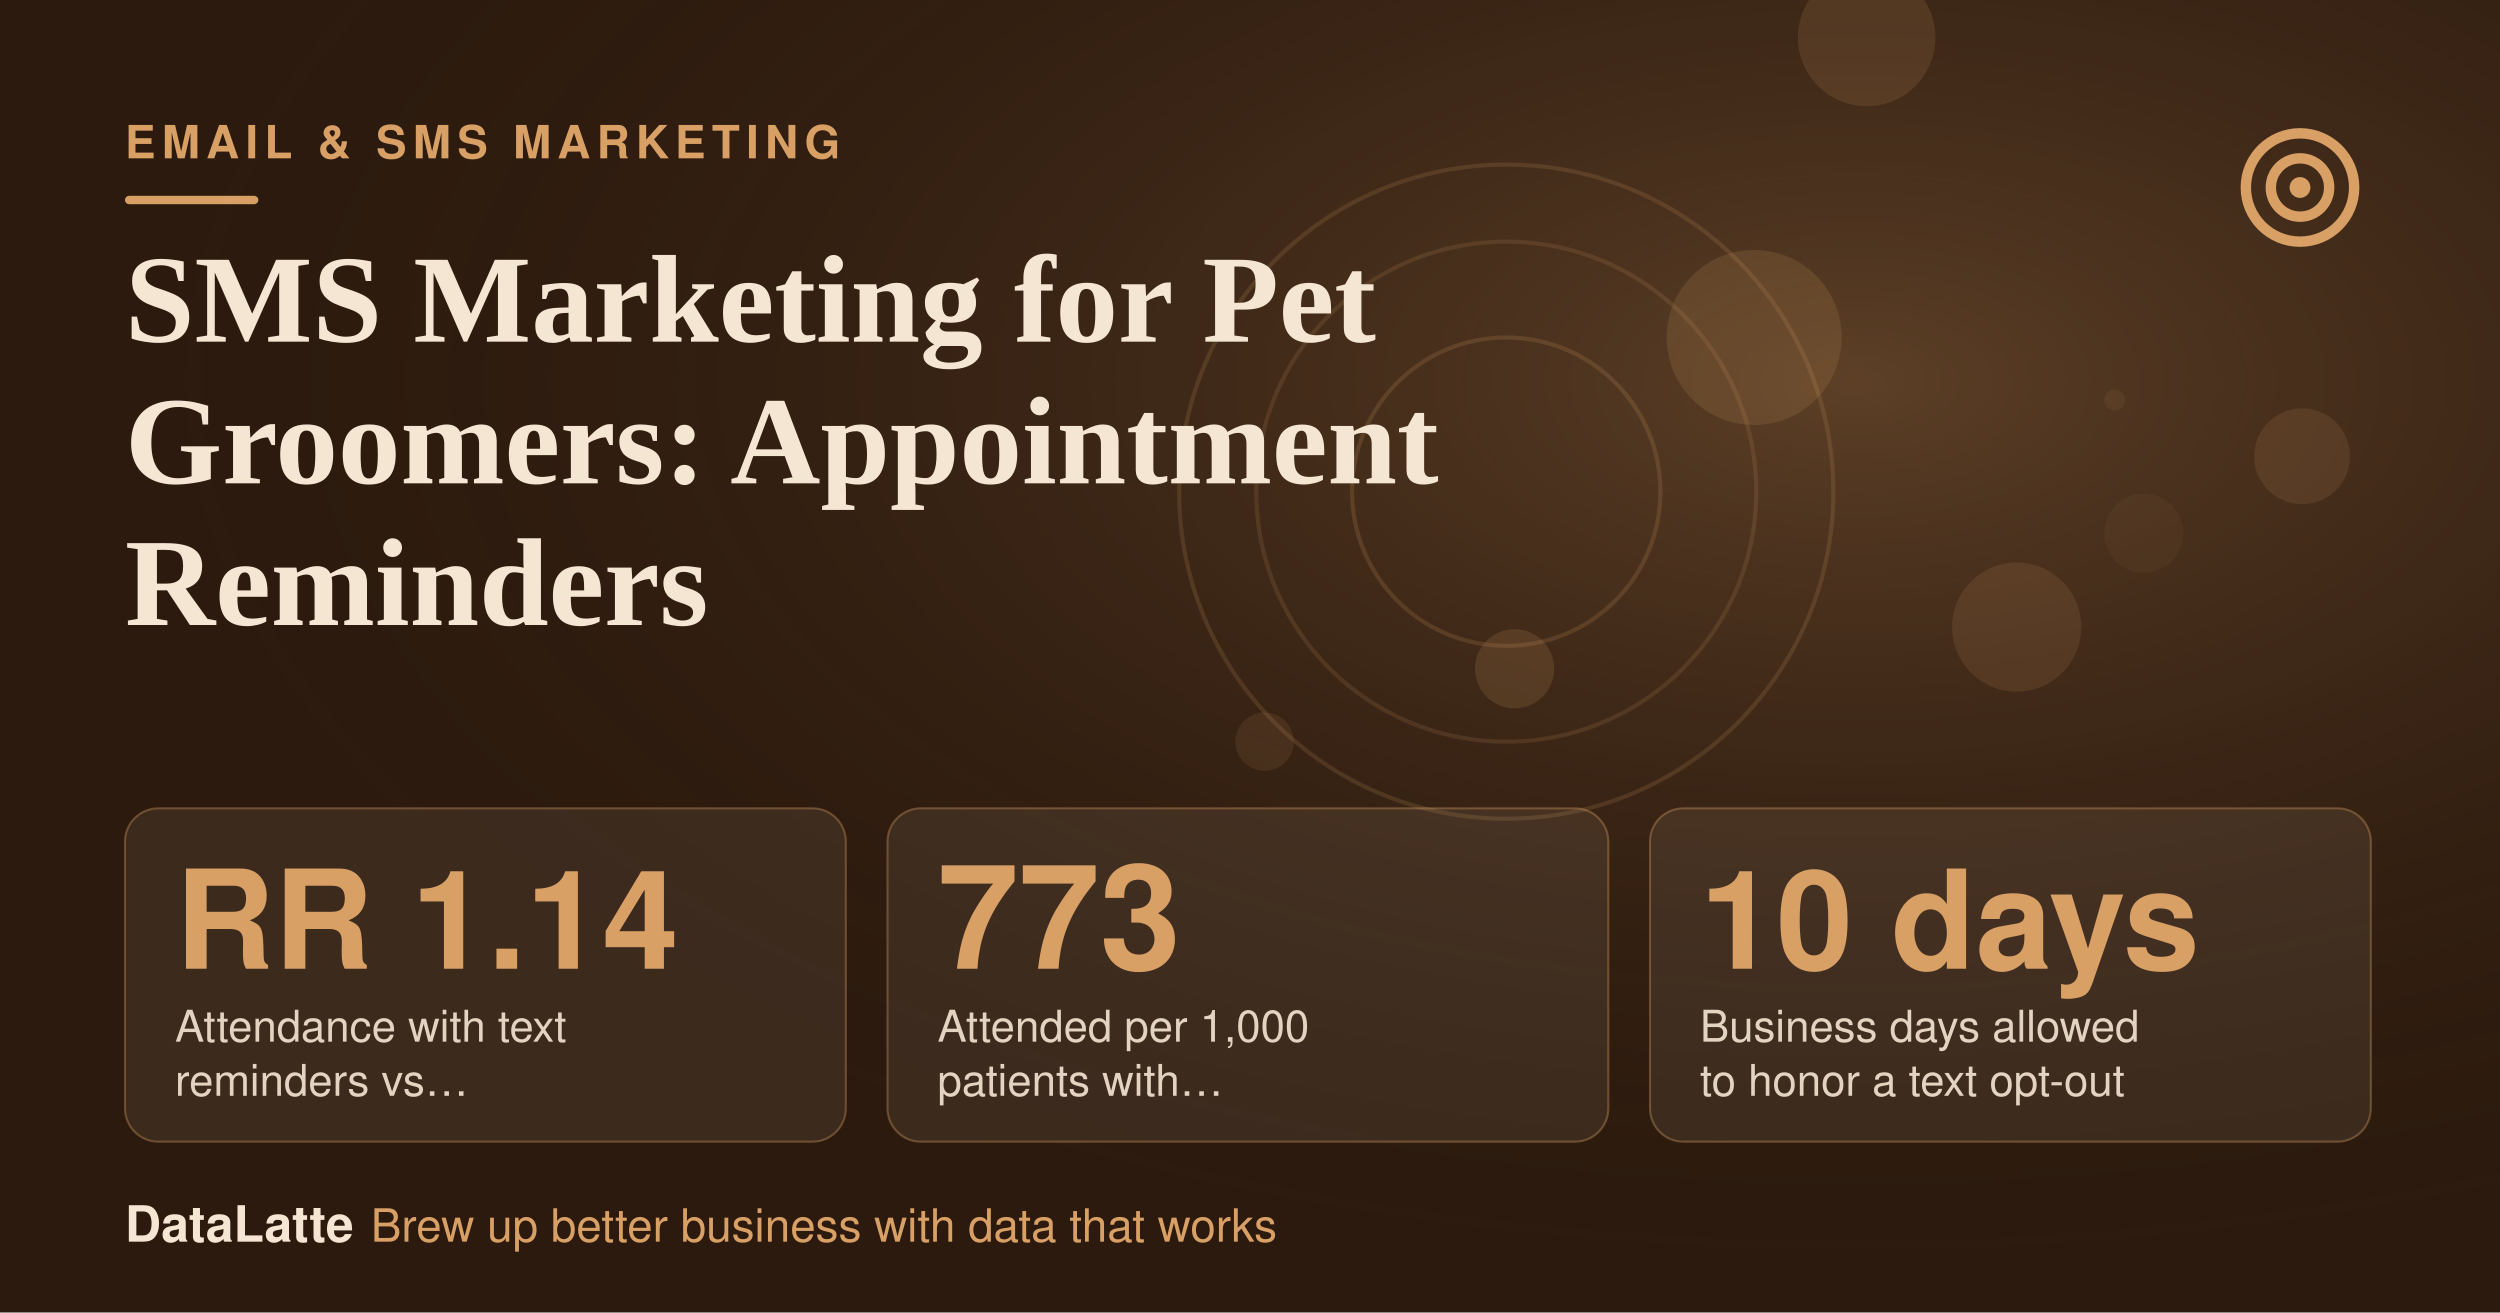
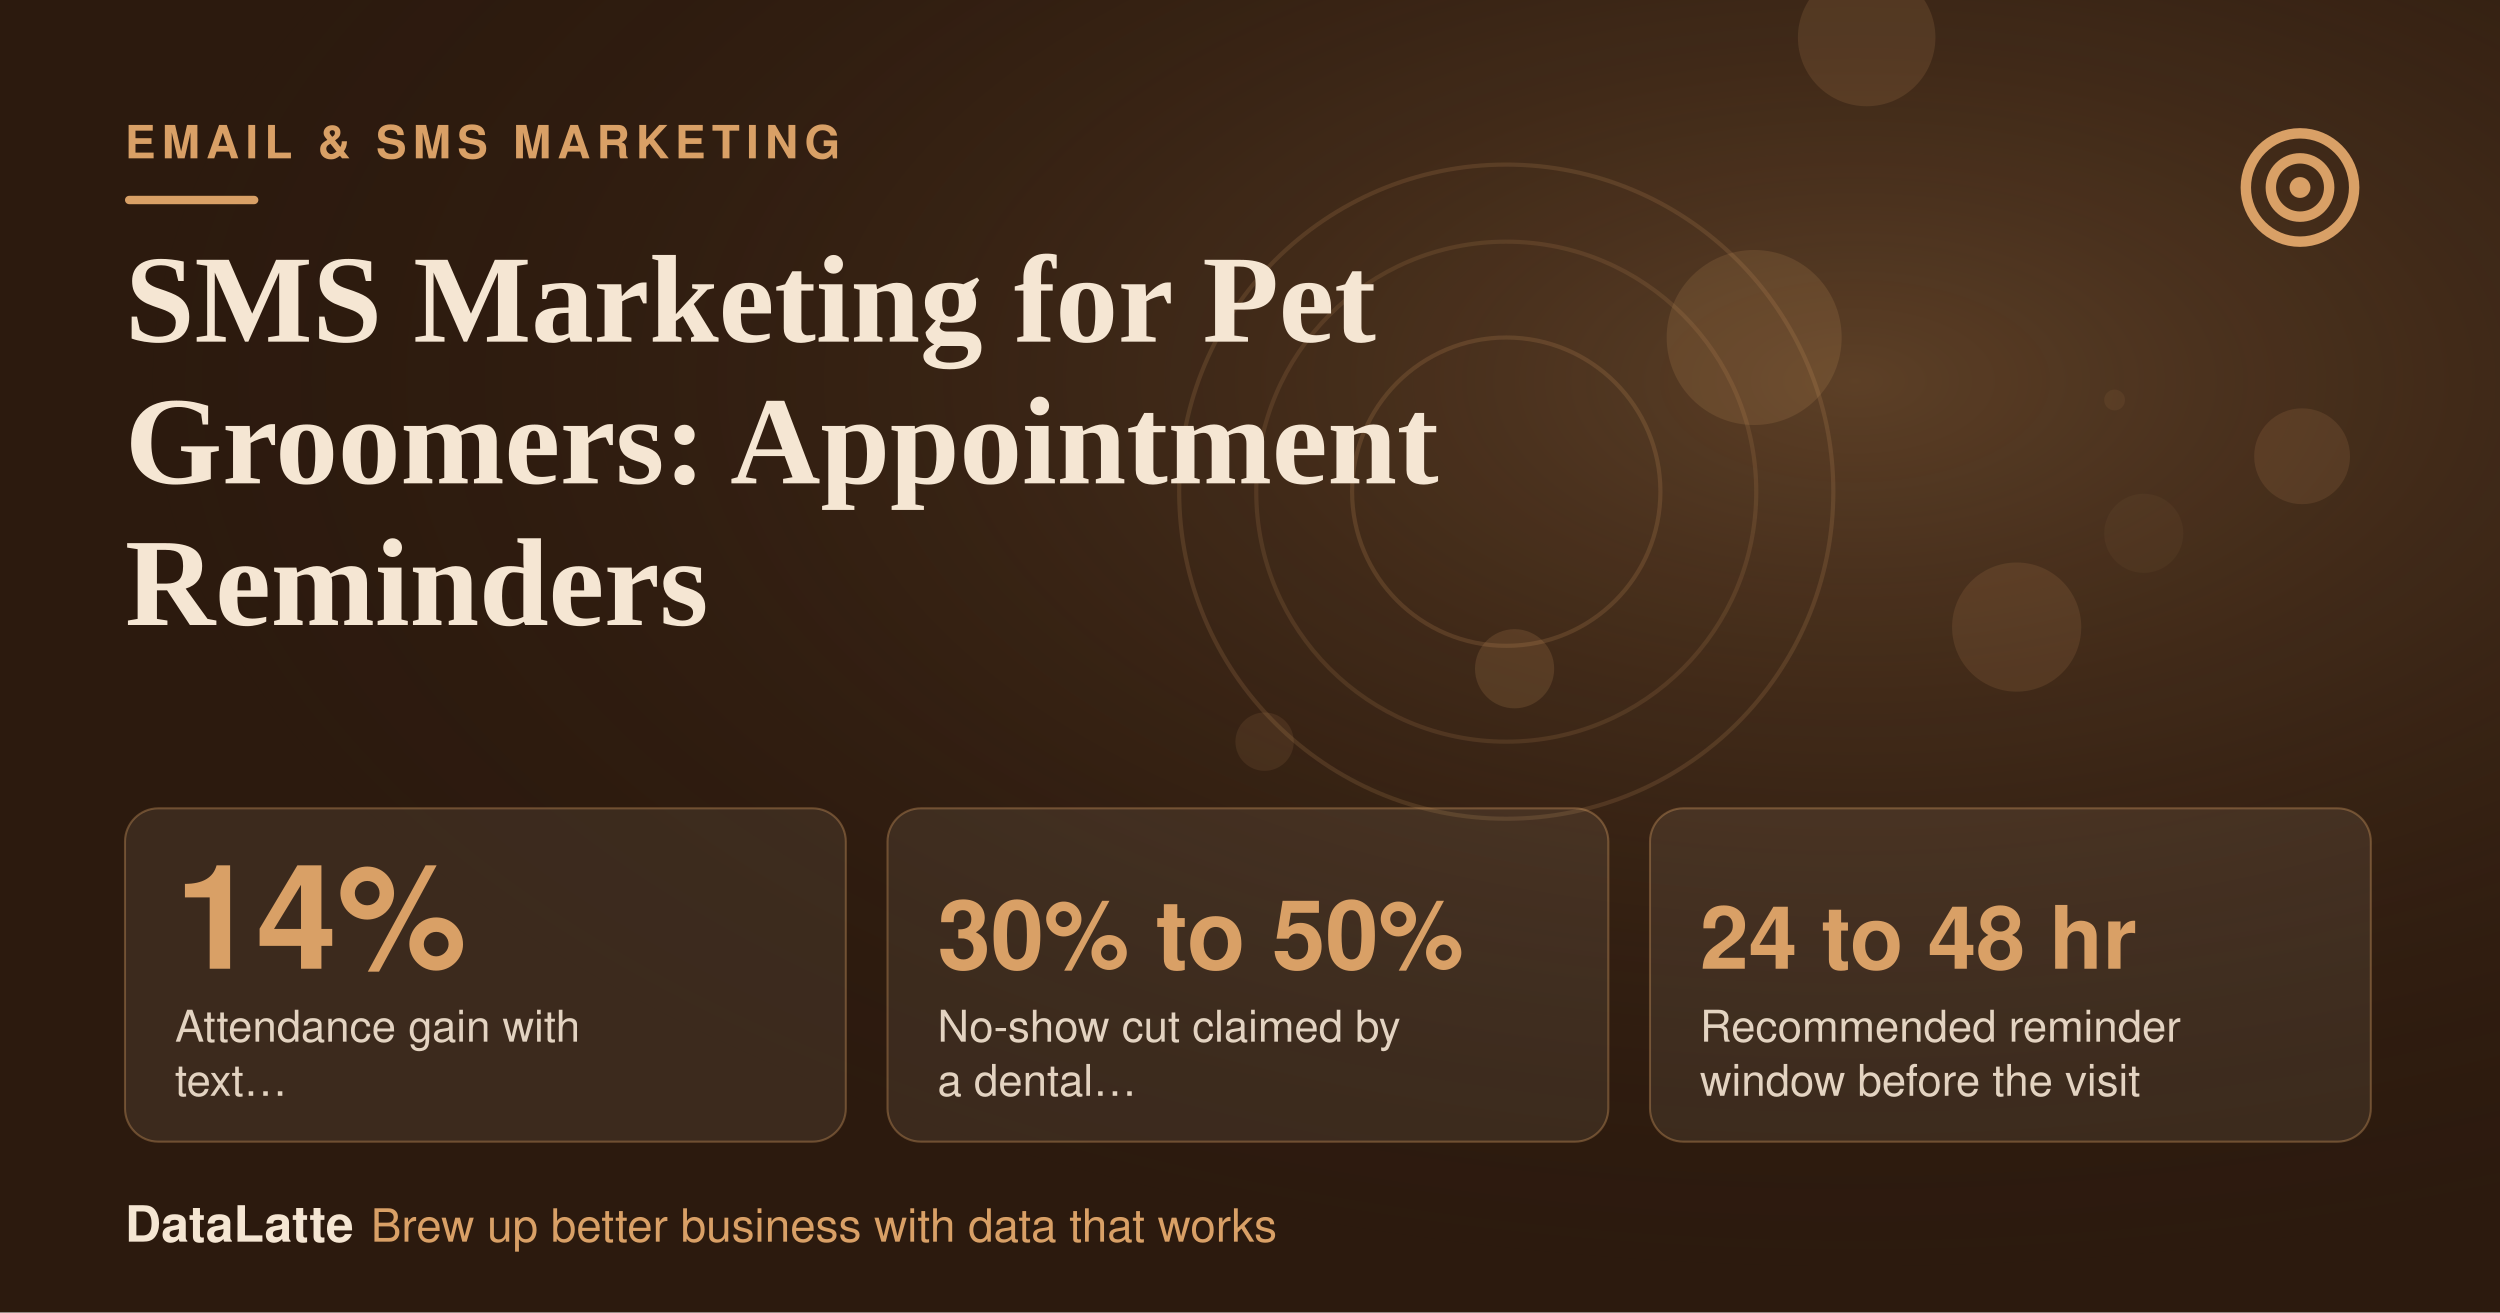
<svg xmlns="http://www.w3.org/2000/svg" width="1200" height="630" viewBox="0 0 1200 630" role="img" aria-label="SMS Marketing for Pet Groomers: Appointment Reminders">
  <defs>
    <radialGradient id="g" cx="74%" cy="29%" r="70%">
      <stop offset="0" stop-color="#d9a066" stop-opacity="0.28" />
      <stop offset="1" stop-color="#2c1a0e" stop-opacity="0" />
    </radialGradient>
  </defs>
  <rect width="1200" height="630" fill="#2c1a0e" />
  <rect width="1200" height="630" fill="url(#g)" />
  <circle cx="723" cy="236" r="74" fill="none" stroke="#d9a066" stroke-opacity="0.17" stroke-width="2" />
  <circle cx="723" cy="236" r="120" fill="none" stroke="#d9a066" stroke-opacity="0.14" stroke-width="2" />
  <circle cx="723" cy="236" r="157" fill="none" stroke="#d9a066" stroke-opacity="0.16" stroke-width="2" />
  <circle cx="1029" cy="256" r="19" fill="#d9a066" fill-opacity="0.05" />
  <circle cx="727" cy="321" r="19" fill="#d9a066" fill-opacity="0.16" />
  <circle cx="1105" cy="219" r="23" fill="#d9a066" fill-opacity="0.13" />
  <circle cx="968" cy="301" r="31" fill="#d9a066" fill-opacity="0.13" />
  <circle cx="1015" cy="192" r="5" fill="#d9a066" fill-opacity="0.08" />
  <circle cx="842" cy="162" r="42" fill="#d9a066" fill-opacity="0.15" />
  <circle cx="607" cy="356" r="14" fill="#d9a066" fill-opacity="0.11" />
  <circle cx="896" cy="18" r="33" fill="#d9a066" fill-opacity="0.14" />
  <g transform="translate(1076 62) scale(1.0)">
    <circle cx="28" cy="28" r="26" fill="none" stroke="#d9a066" stroke-width="5" />
    <circle cx="28" cy="28" r="14" fill="none" stroke="#d9a066" stroke-width="5" />
    <circle cx="28" cy="28" r="5" fill="#d9a066" />
  </g>
  <text x="60" y="76" font-family="Helvetica, Arial, sans-serif" font-size="22" font-weight="700" fill="#d9a066" letter-spacing="3">EMAIL &amp; SMS MARKETING</text>
  <rect x="60" y="94" width="64" height="4" rx="2" fill="#d9a066" />
  <text x="60" y="164" font-family="Georgia, 'Times New Roman', serif" font-size="60" font-weight="700" fill="#f5e6d3">SMS Marketing for Pet</text>
  <text x="60" y="232" font-family="Georgia, 'Times New Roman', serif" font-size="60" font-weight="700" fill="#f5e6d3">Groomers: Appointment</text>
  <text x="60" y="300" font-family="Georgia, 'Times New Roman', serif" font-size="60" font-weight="700" fill="#f5e6d3">Reminders</text>
  <rect x="60" y="388" width="346" height="160" rx="16" fill="#f5e6d3" fill-opacity="0.08" stroke="#d9a066" stroke-opacity="0.35" />
-   <text x="84" y="465" font-family="Helvetica, Arial, sans-serif" font-size="66" font-weight="800" fill="#d9a066">RR 1.14</text>
-   <text x="84" y="500" font-family="Helvetica, Arial, sans-serif" font-size="21" fill="#f5e6d3" fill-opacity="0.9">Attendance with text</text>
-   <text x="84" y="526" font-family="Helvetica, Arial, sans-serif" font-size="21" fill="#f5e6d3" fill-opacity="0.9">reminders vs…</text>
+   <text x="84" y="465" font-family="Helvetica, Arial, sans-serif" font-size="70" font-weight="800" fill="#d9a066">14%</text>
+   <text x="84" y="500" font-family="Helvetica, Arial, sans-serif" font-size="21" fill="#f5e6d3" fill-opacity="0.9">Attendance gain with</text>
+   <text x="84" y="526" font-family="Helvetica, Arial, sans-serif" font-size="21" fill="#f5e6d3" fill-opacity="0.9">text…</text>
  <rect x="426" y="388" width="346" height="160" rx="16" fill="#f5e6d3" fill-opacity="0.08" stroke="#d9a066" stroke-opacity="0.35" />
-   <text x="450" y="465" font-family="Helvetica, Arial, sans-serif" font-size="70" font-weight="800" fill="#d9a066">773</text>
-   <text x="450" y="500" font-family="Helvetica, Arial, sans-serif" font-size="21" fill="#f5e6d3" fill-opacity="0.9">Attended per 1,000</text>
-   <text x="450" y="526" font-family="Helvetica, Arial, sans-serif" font-size="21" fill="#f5e6d3" fill-opacity="0.9">patients with…</text>
+   <text x="450" y="465" font-family="Helvetica, Arial, sans-serif" font-size="46" font-weight="800" fill="#d9a066">30% to 50%</text>
+   <text x="450" y="500" font-family="Helvetica, Arial, sans-serif" font-size="21" fill="#f5e6d3" fill-opacity="0.9">No-show cut claimed by</text>
+   <text x="450" y="526" font-family="Helvetica, Arial, sans-serif" font-size="21" fill="#f5e6d3" fill-opacity="0.9">a dental…</text>
  <rect x="792" y="388" width="346" height="160" rx="16" fill="#f5e6d3" fill-opacity="0.08" stroke="#d9a066" stroke-opacity="0.35" />
-   <text x="816" y="465" font-family="Helvetica, Arial, sans-serif" font-size="66" font-weight="800" fill="#d9a066">10 days</text>
-   <text x="816" y="500" font-family="Helvetica, Arial, sans-serif" font-size="21" fill="#f5e6d3" fill-opacity="0.9">Business days allowed</text>
-   <text x="816" y="526" font-family="Helvetica, Arial, sans-serif" font-size="21" fill="#f5e6d3" fill-opacity="0.9">to honor a text opt-out</text>
+   <text x="816" y="465" font-family="Helvetica, Arial, sans-serif" font-size="42" font-weight="800" fill="#d9a066">24 to 48 hr</text>
+   <text x="816" y="500" font-family="Helvetica, Arial, sans-serif" font-size="21" fill="#f5e6d3" fill-opacity="0.9">Recommended reminder</text>
+   <text x="816" y="526" font-family="Helvetica, Arial, sans-serif" font-size="21" fill="#f5e6d3" fill-opacity="0.9">window before the visit</text>
  <text x="60" y="596" font-family="Helvetica, Arial, sans-serif" font-size="24" font-weight="700" fill="#f5e6d3">DataLatte</text>
  <text x="178" y="596" font-family="Helvetica, Arial, sans-serif" font-size="22" fill="#d9a066">Brew up better business with data that works</text>
</svg>
